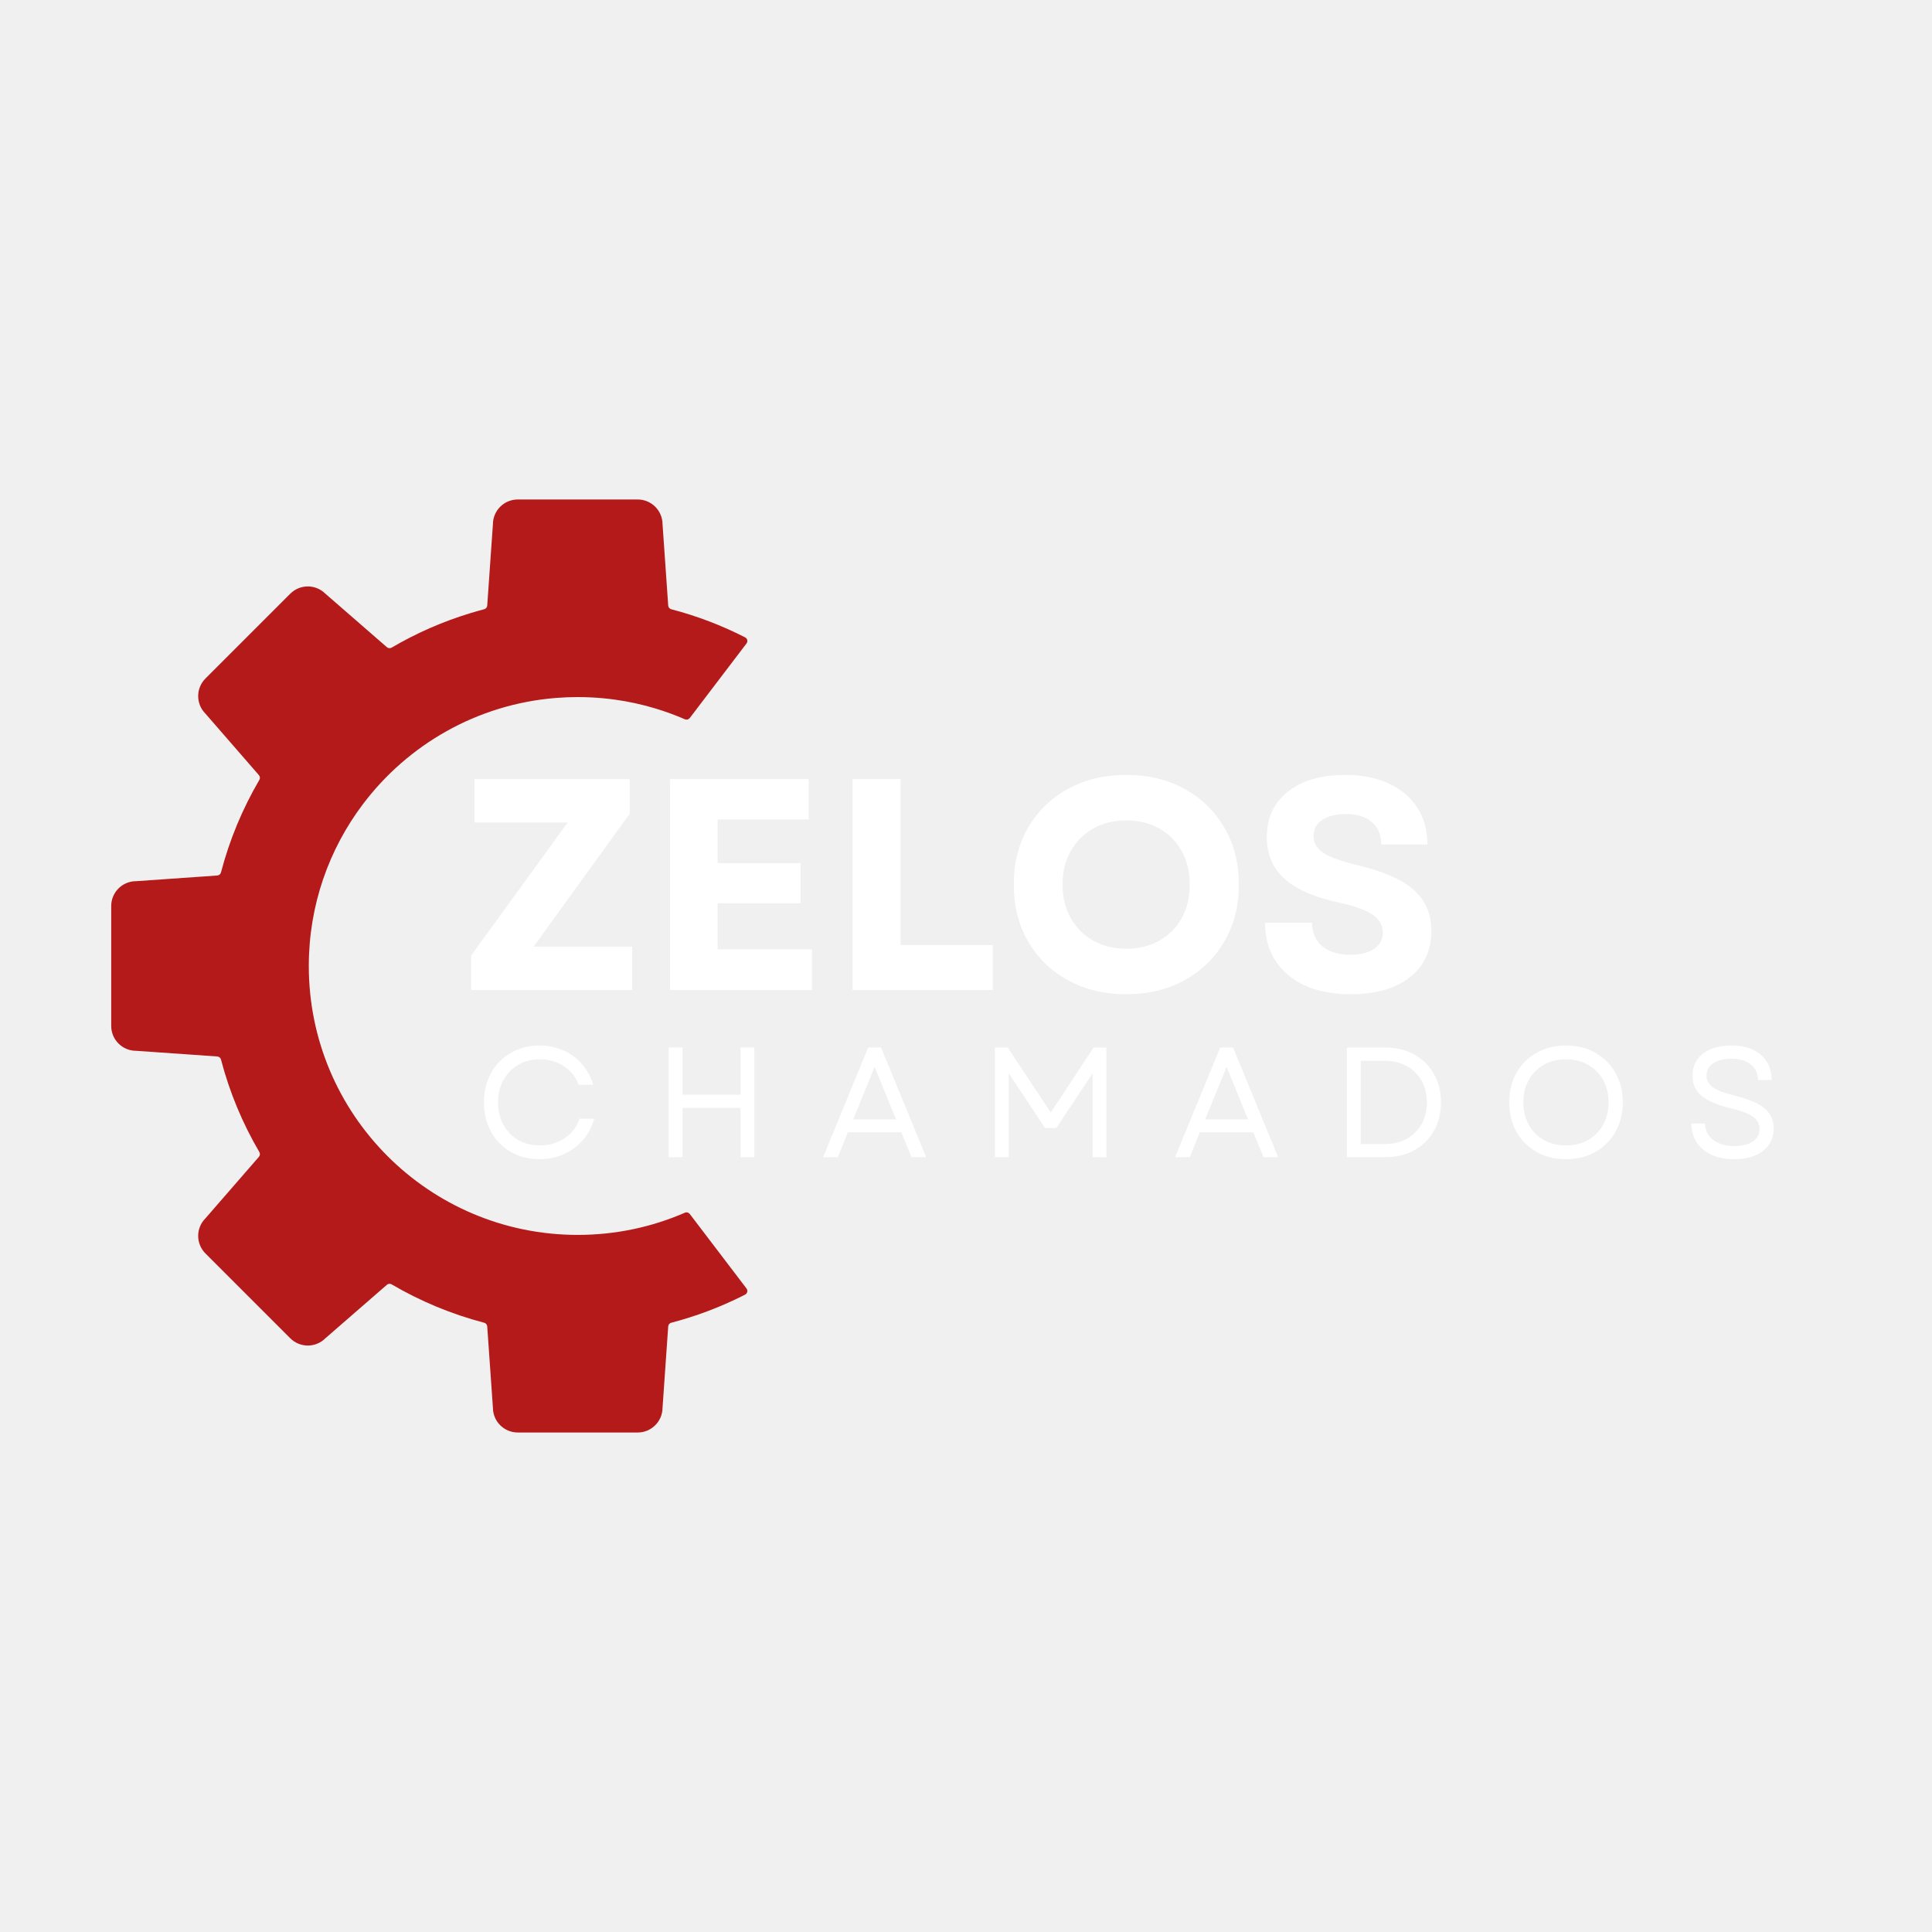
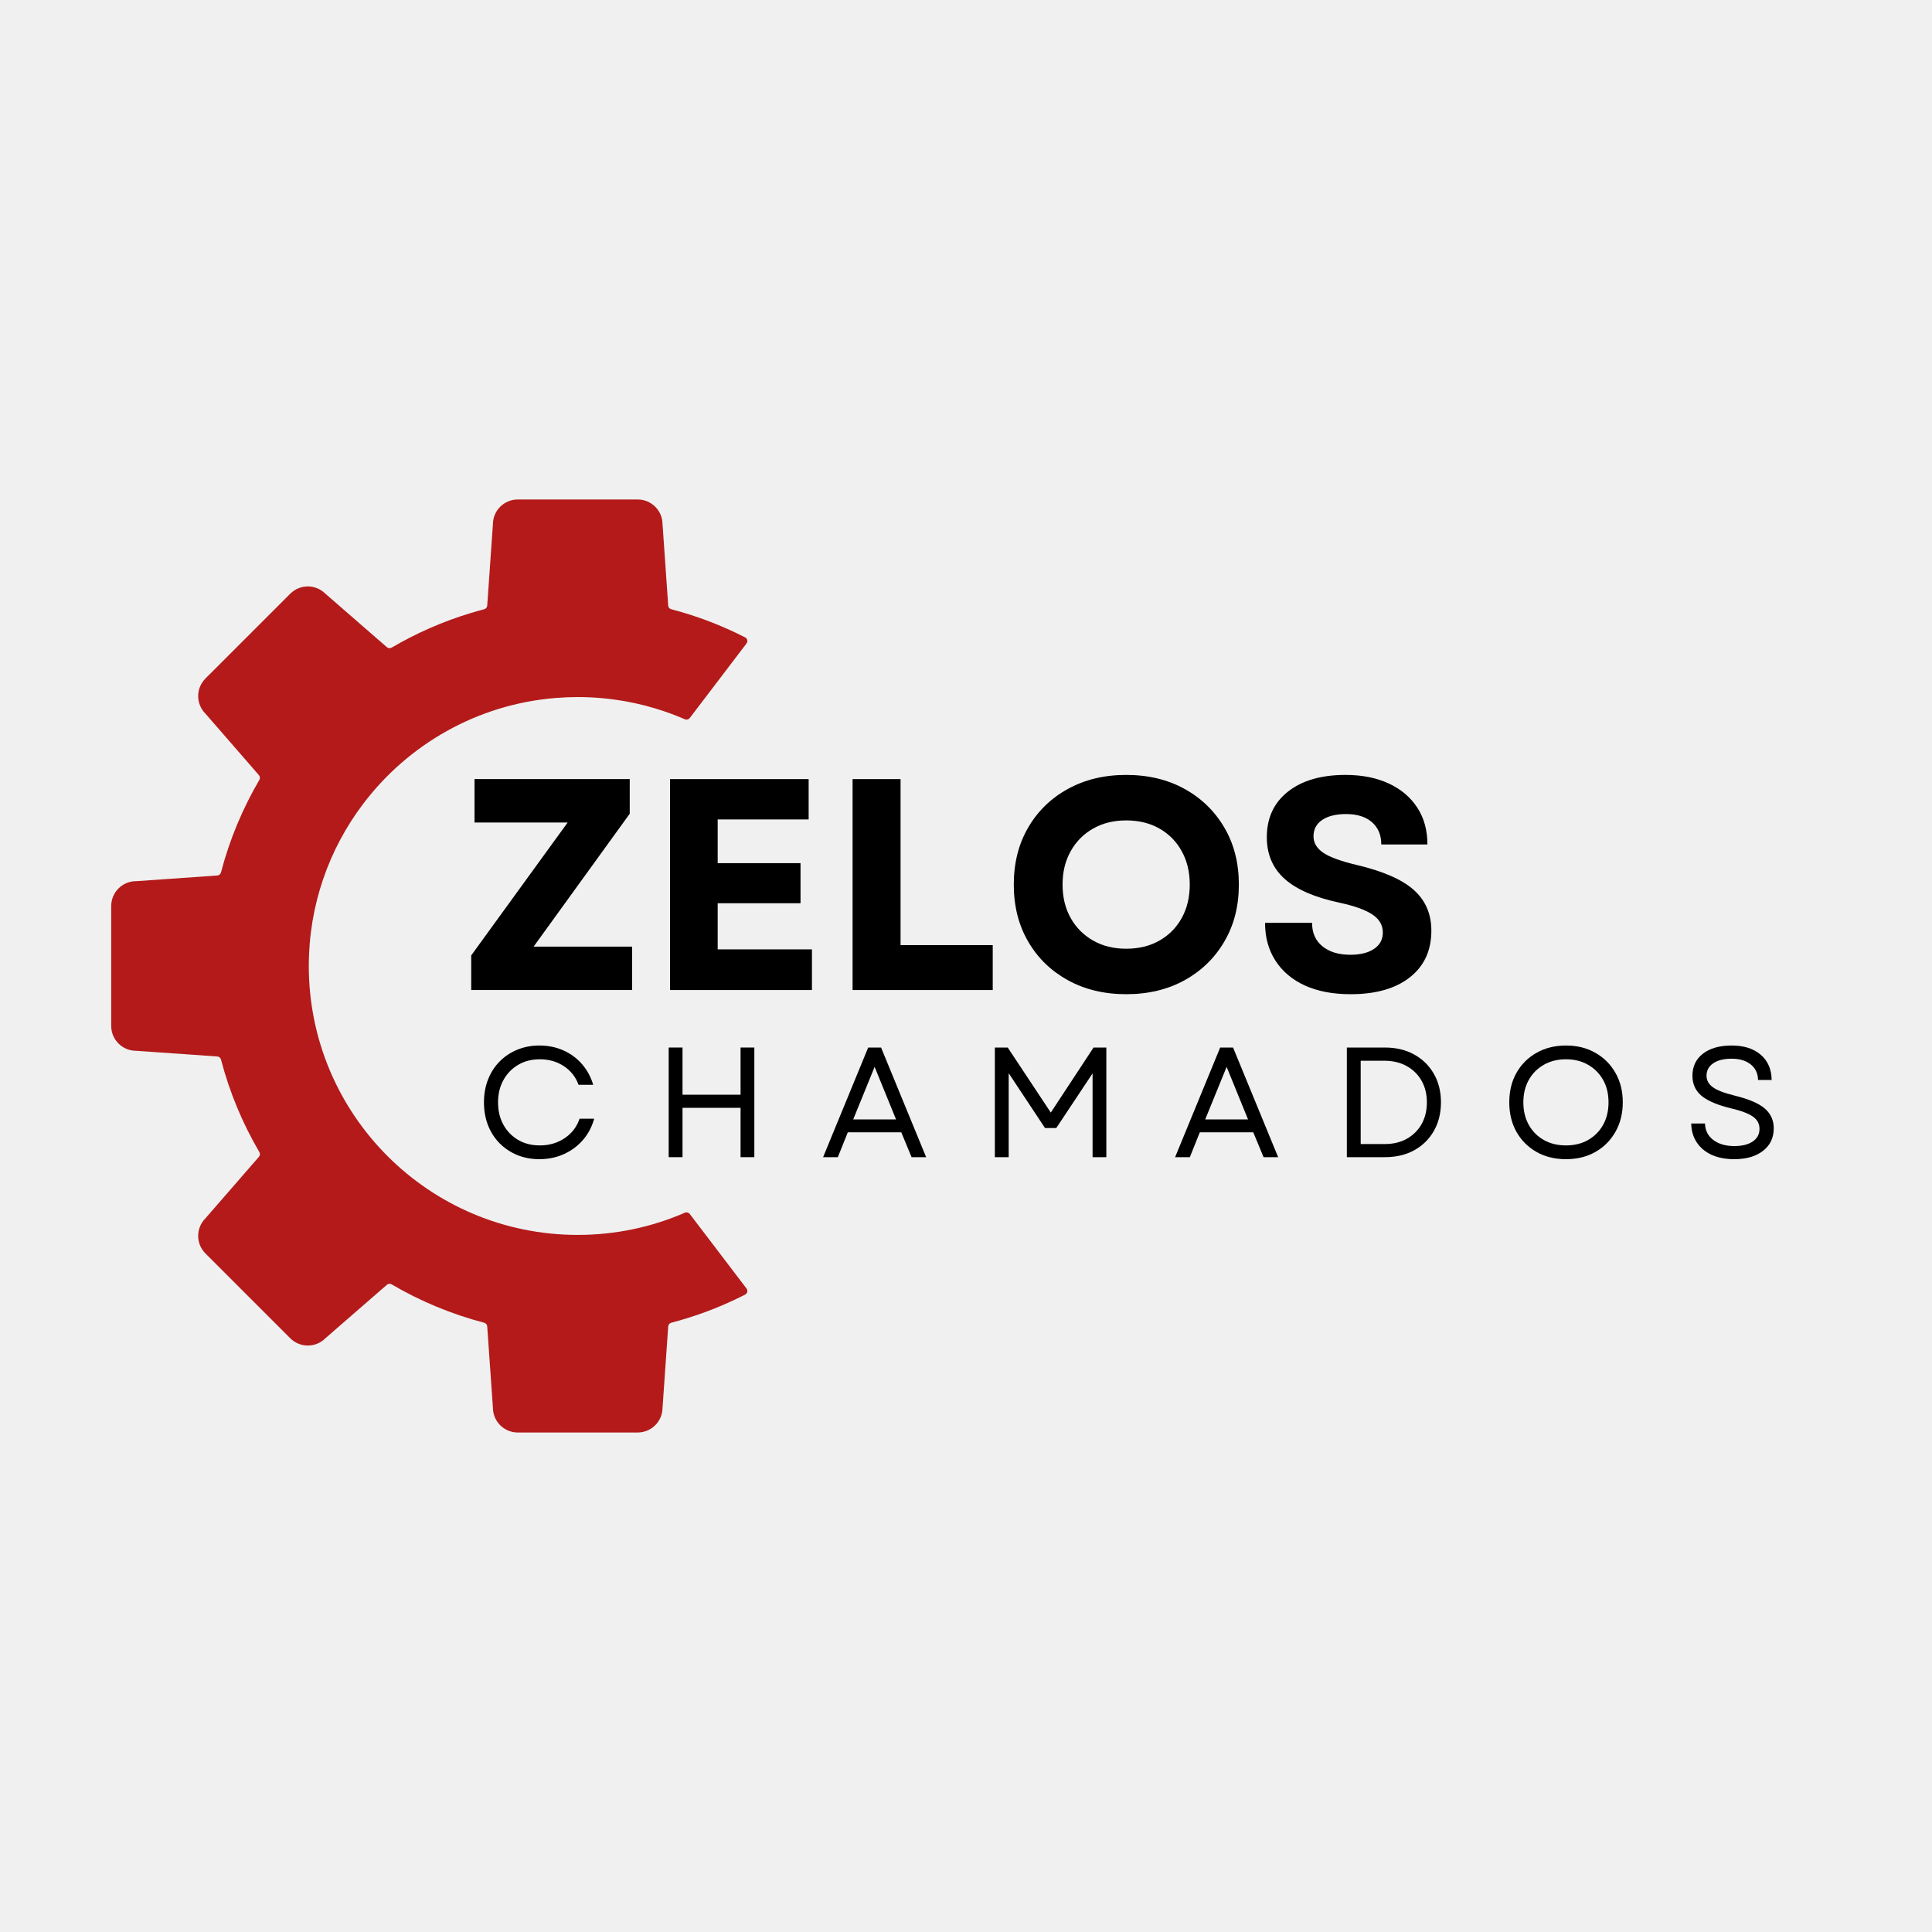
<svg xmlns="http://www.w3.org/2000/svg" width="500" zoomAndPan="magnify" viewBox="0 0 375 375" height="500" preserveAspectRatio="xMidYMid meet" version="1.0">
  <defs>
    <g />
-     <clipPath id="326e9a8a78">
+     <clipPath id="63fa3c4ef2">
      <path d="M 21.582 96.93 L 145.332 96.93 L 145.332 278.43 L 21.582 278.43 Z M 21.582 96.93 " clip-rule="nonzero" />
    </clipPath>
-     <clipPath id="ebbd3ad912">
+     <clipPath id="5e4bc6615b">
      <rect x="0" width="194" y="0" height="86" />
    </clipPath>
-     <clipPath id="3d6024936d">
+     <clipPath id="3e733fe433">
      <rect x="0" width="265" y="0" height="44" />
    </clipPath>
  </defs>
-   <g clip-path="url(#326e9a8a78)">
+   <g clip-path="url(#63fa3c4ef2)">
    <path fill="#b41a1a" d="M 100.5 96.949 L 123.773 96.949 C 126.43 96.949 128.586 99.098 128.598 101.754 C 128.598 101.77 128.598 101.781 128.602 101.797 L 129.699 117.543 C 129.723 117.883 129.961 118.168 130.293 118.254 C 135.309 119.566 140.109 121.406 144.633 123.715 C 144.637 123.715 144.637 123.719 144.641 123.723 C 145.07 123.945 145.195 124.504 144.902 124.891 L 133.883 139.367 C 133.66 139.656 133.273 139.758 132.938 139.613 C 131.059 138.793 129.117 138.086 127.129 137.488 C 124.586 136.727 121.957 136.152 119.266 135.785 C 117.652 135.566 116.02 135.418 114.359 135.348 C 113.625 135.316 112.883 135.301 112.137 135.301 C 110.703 135.301 109.285 135.359 107.883 135.473 C 92.598 136.703 79.176 144.52 70.449 156.082 C 63.852 164.82 59.938 175.703 59.938 187.496 C 59.938 216.328 83.309 239.695 112.137 239.695 C 119.531 239.695 126.566 238.156 132.941 235.383 C 133.273 235.238 133.66 235.344 133.883 235.629 L 134.918 236.988 L 144.898 250.098 C 145.191 250.488 145.066 251.055 144.633 251.277 C 144.578 251.305 144.527 251.332 144.473 251.359 C 144.402 251.398 144.332 251.434 144.262 251.469 C 141.992 252.609 139.656 253.637 137.254 254.535 C 134.988 255.383 132.664 256.121 130.293 256.742 C 129.961 256.828 129.723 257.113 129.699 257.453 L 128.602 273.199 C 128.598 273.215 128.598 273.227 128.598 273.242 C 128.586 275.898 126.43 278.047 123.773 278.047 L 100.5 278.047 C 97.84 278.047 95.684 275.898 95.676 273.242 C 95.676 273.227 95.672 273.215 95.672 273.199 L 94.57 257.453 C 94.547 257.113 94.312 256.828 93.98 256.742 C 87.602 255.074 81.57 252.551 76.016 249.293 C 75.723 249.125 75.352 249.156 75.094 249.379 L 63.176 259.742 C 63.164 259.75 63.156 259.758 63.145 259.77 C 61.258 261.641 58.215 261.633 56.336 259.754 L 39.879 243.297 C 38 241.418 37.996 238.371 39.867 236.488 C 39.875 236.48 39.883 236.469 39.895 236.457 L 50.254 224.539 C 50.477 224.285 50.512 223.91 50.34 223.617 C 47.086 218.062 44.559 212.035 42.891 205.652 C 42.805 205.324 42.52 205.086 42.18 205.062 L 26.434 203.961 C 26.418 203.961 26.406 203.961 26.391 203.961 C 23.734 203.949 21.586 201.793 21.586 199.137 L 21.586 175.859 C 21.586 173.203 23.734 171.047 26.391 171.035 C 26.406 171.035 26.418 171.035 26.434 171.035 L 42.18 169.934 C 42.52 169.91 42.805 169.672 42.891 169.34 C 44.559 162.961 47.086 156.934 50.34 151.375 C 50.512 151.086 50.477 150.715 50.254 150.457 L 48.508 148.445 L 39.895 138.539 C 39.883 138.527 39.875 138.516 39.867 138.508 C 37.996 136.625 38 133.578 39.879 131.699 L 56.336 115.242 C 58.215 113.363 61.258 113.355 63.145 115.227 C 63.156 115.238 63.164 115.246 63.176 115.254 L 75.094 125.617 C 75.352 125.84 75.723 125.871 76.016 125.703 C 80.812 122.891 85.965 120.621 91.395 118.984 C 92.25 118.723 93.113 118.48 93.98 118.254 C 94.312 118.168 94.547 117.883 94.57 117.543 L 94.734 115.211 L 94.871 113.262 L 95.277 107.426 L 95.672 101.797 C 95.672 101.781 95.676 101.77 95.676 101.754 C 95.684 99.098 97.84 96.949 100.5 96.949 " fill-opacity="1" fill-rule="nonzero" />
  </g>
  <g transform="matrix(1, 0, 0, 1, 88, 130)">
-     <g clip-path="url(#ebbd3ad912)">
-       <g fill="#ffffff" fill-opacity="1">
+     <g clip-path="url(#5e4bc6615b)">
+       <g fill="#000000" fill-opacity="1">
        <g transform="translate(1.010812, 62.16265)">
          <g>
            <path d="M 2.453 0 L 2.453 -6.719 L 21.172 -32.516 L 3.094 -32.516 L 3.094 -40.938 L 33.219 -40.938 L 33.219 -34.219 L 14.562 -8.422 L 33.688 -8.422 L 33.688 0 Z M 2.453 0 " />
          </g>
        </g>
      </g>
-       <g fill="#ffffff" fill-opacity="1">
+       <g fill="#000000" fill-opacity="1">
        <g transform="translate(37.14615, 62.16265)">
          <g>
            <path d="M 4.906 0 L 4.906 -40.938 L 31.812 -40.938 L 31.812 -33.109 L 14.156 -33.109 L 14.156 -24.625 L 30.234 -24.625 L 30.234 -16.844 L 14.156 -16.844 L 14.156 -7.891 L 32.453 -7.891 L 32.453 0 Z M 4.906 0 " />
          </g>
        </g>
      </g>
-       <g fill="#ffffff" fill-opacity="1">
+       <g fill="#000000" fill-opacity="1">
        <g transform="translate(72.57985, 62.16265)">
          <g>
            <path d="M 4.906 0 L 4.906 -40.938 L 14.219 -40.938 L 14.219 -8.719 L 32.109 -8.719 L 32.109 0 Z M 4.906 0 " />
          </g>
        </g>
      </g>
-       <g fill="#ffffff" fill-opacity="1">
+       <g fill="#000000" fill-opacity="1">
        <g transform="translate(106.2594, 62.16265)">
          <g>
            <path d="M 24.328 0.812 C 20.078 0.812 16.305 -0.094 13.016 -1.906 C 9.723 -3.719 7.148 -6.223 5.297 -9.422 C 3.441 -12.617 2.516 -16.301 2.516 -20.469 C 2.516 -24.645 3.441 -28.328 5.297 -31.516 C 7.148 -34.711 9.723 -37.219 13.016 -39.031 C 16.305 -40.844 20.078 -41.75 24.328 -41.75 C 28.617 -41.75 32.398 -40.844 35.672 -39.031 C 38.953 -37.219 41.523 -34.711 43.391 -31.516 C 45.266 -28.328 46.203 -24.645 46.203 -20.469 C 46.203 -16.301 45.266 -12.617 43.391 -9.422 C 41.523 -6.223 38.953 -3.719 35.672 -1.906 C 32.398 -0.094 28.617 0.812 24.328 0.812 Z M 11.984 -20.469 C 11.984 -18.008 12.508 -15.844 13.562 -13.969 C 14.613 -12.102 16.066 -10.645 17.922 -9.594 C 19.773 -8.539 21.91 -8.016 24.328 -8.016 C 26.785 -8.016 28.938 -8.539 30.781 -9.594 C 32.633 -10.645 34.078 -12.102 35.109 -13.969 C 36.148 -15.844 36.672 -18.008 36.672 -20.469 C 36.672 -22.926 36.148 -25.086 35.109 -26.953 C 34.078 -28.828 32.633 -30.289 30.781 -31.344 C 28.938 -32.395 26.785 -32.922 24.328 -32.922 C 21.91 -32.922 19.773 -32.395 17.922 -31.344 C 16.066 -30.289 14.613 -28.828 13.562 -26.953 C 12.508 -25.086 11.984 -22.926 11.984 -20.469 Z M 11.984 -20.469 " />
          </g>
        </g>
      </g>
-       <g fill="#ffffff" fill-opacity="1">
+       <g fill="#000000" fill-opacity="1">
        <g transform="translate(154.9661, 62.16265)">
          <g>
            <path d="M 19.188 0.812 C 15.75 0.812 12.789 0.25 10.312 -0.875 C 7.844 -2.008 5.938 -3.617 4.594 -5.703 C 3.25 -7.785 2.578 -10.234 2.578 -13.047 L 11.703 -13.047 C 11.703 -11.098 12.375 -9.578 13.719 -8.484 C 15.062 -7.391 16.863 -6.844 19.125 -6.844 C 21.07 -6.844 22.609 -7.223 23.734 -7.984 C 24.867 -8.742 25.438 -9.805 25.438 -11.172 C 25.438 -12.609 24.754 -13.773 23.391 -14.672 C 22.023 -15.578 19.898 -16.336 17.016 -16.953 C 12.223 -17.973 8.676 -19.516 6.375 -21.578 C 4.07 -23.648 2.922 -26.344 2.922 -29.656 C 2.922 -33.395 4.285 -36.344 7.016 -38.5 C 9.742 -40.664 13.469 -41.75 18.188 -41.75 C 21.426 -41.75 24.234 -41.191 26.609 -40.078 C 28.984 -38.973 30.82 -37.414 32.125 -35.406 C 33.438 -33.406 34.094 -31.02 34.094 -28.25 L 25.141 -28.25 C 25.141 -30.082 24.535 -31.523 23.328 -32.578 C 22.117 -33.629 20.445 -34.156 18.312 -34.156 C 16.352 -34.156 14.805 -33.773 13.672 -33.016 C 12.547 -32.254 11.984 -31.191 11.984 -29.828 C 11.984 -28.578 12.609 -27.52 13.859 -26.656 C 15.109 -25.801 17.289 -25.004 20.406 -24.266 C 25.52 -23.055 29.207 -21.438 31.469 -19.406 C 33.727 -17.383 34.859 -14.754 34.859 -11.516 C 34.859 -7.66 33.461 -4.641 30.672 -2.453 C 27.891 -0.273 24.062 0.812 19.188 0.812 Z M 19.188 0.812 " />
          </g>
        </g>
      </g>
    </g>
  </g>
  <g transform="matrix(1, 0, 0, 1, 92, 193)">
-     <g clip-path="url(#3d6024936d)">
-       <g fill="#ffffff" fill-opacity="1">
+     <g clip-path="url(#3e733fe433)">
+       <g fill="#000000" fill-opacity="1">
        <g transform="translate(0.170941, 31.60583)">
          <g>
            <path d="M 12.516 0.391 C 10.961 0.391 9.523 0.117 8.203 -0.422 C 6.891 -0.973 5.75 -1.738 4.781 -2.719 C 3.82 -3.695 3.078 -4.859 2.547 -6.203 C 2.023 -7.555 1.766 -9.035 1.766 -10.641 C 1.766 -12.234 2.023 -13.703 2.547 -15.047 C 3.078 -16.398 3.82 -17.566 4.781 -18.547 C 5.75 -19.535 6.891 -20.301 8.203 -20.844 C 9.523 -21.395 10.961 -21.672 12.516 -21.672 C 14.203 -21.672 15.75 -21.359 17.156 -20.734 C 18.562 -20.117 19.766 -19.238 20.766 -18.094 C 21.773 -16.945 22.508 -15.598 22.969 -14.047 L 20.125 -14.047 C 19.57 -15.578 18.617 -16.785 17.266 -17.672 C 15.922 -18.555 14.367 -19 12.609 -19 C 11.023 -19 9.625 -18.641 8.406 -17.922 C 7.195 -17.211 6.242 -16.227 5.547 -14.969 C 4.848 -13.719 4.5 -12.273 4.5 -10.641 C 4.5 -8.992 4.848 -7.539 5.547 -6.281 C 6.242 -5.031 7.195 -4.051 8.406 -3.344 C 9.625 -2.633 11.023 -2.281 12.609 -2.281 C 14.41 -2.281 16.008 -2.742 17.406 -3.672 C 18.812 -4.609 19.785 -5.875 20.328 -7.469 L 23.156 -7.469 C 22.727 -5.895 22.004 -4.52 20.984 -3.344 C 19.961 -2.164 18.727 -1.25 17.281 -0.594 C 15.832 0.062 14.242 0.391 12.516 0.391 Z M 12.516 0.391 " />
          </g>
        </g>
      </g>
-       <g fill="#ffffff" fill-opacity="1">
+       <g fill="#000000" fill-opacity="1">
        <g transform="translate(34.6971, 31.60583)">
          <g>
            <path d="M 17.047 0 L 17.047 -9.578 L 5.781 -9.578 L 5.781 0 L 3.094 0 L 3.094 -21.281 L 5.781 -21.281 L 5.781 -12.125 L 17.047 -12.125 L 17.047 -21.281 L 19.719 -21.281 L 19.719 0 Z M 17.047 0 " />
          </g>
        </g>
      </g>
-       <g fill="#ffffff" fill-opacity="1">
+       <g fill="#000000" fill-opacity="1">
        <g transform="translate(67.24794, 31.60583)">
          <g>
            <path d="M 0.516 0 L 9.266 -21.281 L 11.766 -21.281 L 20.516 0 L 17.688 0 L 15.688 -4.828 L 5.312 -4.828 L 3.375 0 Z M 6.359 -7.328 L 14.672 -7.328 L 10.516 -17.531 Z M 6.359 -7.328 " />
          </g>
        </g>
      </g>
-       <g fill="#ffffff" fill-opacity="1">
+       <g fill="#000000" fill-opacity="1">
        <g transform="translate(98.00583, 31.60583)">
          <g>
            <path d="M 3.094 0 L 3.094 -21.281 L 5.594 -21.281 L 13.953 -8.656 L 22.25 -21.281 L 24.734 -21.281 L 24.734 0 L 22.062 0 L 22.062 -16.266 L 15.016 -5.656 L 12.828 -5.656 L 5.781 -16.297 L 5.781 0 Z M 3.094 0 " />
          </g>
        </g>
      </g>
-       <g fill="#ffffff" fill-opacity="1">
+       <g fill="#000000" fill-opacity="1">
        <g transform="translate(135.5709, 31.60583)">
          <g>
            <path d="M 0.516 0 L 9.266 -21.281 L 11.766 -21.281 L 20.516 0 L 17.688 0 L 15.688 -4.828 L 5.312 -4.828 L 3.375 0 Z M 6.359 -7.328 L 14.672 -7.328 L 10.516 -17.531 Z M 6.359 -7.328 " />
          </g>
        </g>
      </g>
-       <g fill="#ffffff" fill-opacity="1">
+       <g fill="#000000" fill-opacity="1">
        <g transform="translate(166.3288, 31.60583)">
          <g>
            <path d="M 3.094 0 L 3.094 -21.281 L 10.453 -21.281 C 12.641 -21.281 14.547 -20.828 16.172 -19.922 C 17.805 -19.016 19.078 -17.766 19.984 -16.172 C 20.898 -14.586 21.359 -12.742 21.359 -10.641 C 21.359 -8.547 20.898 -6.695 19.984 -5.094 C 19.078 -3.5 17.805 -2.25 16.172 -1.344 C 14.547 -0.445 12.641 0 10.453 0 Z M 5.781 -2.547 L 10.453 -2.547 C 12.078 -2.547 13.5 -2.883 14.719 -3.562 C 15.945 -4.25 16.906 -5.195 17.594 -6.406 C 18.281 -7.625 18.625 -9.035 18.625 -10.641 C 18.625 -12.254 18.273 -13.664 17.578 -14.875 C 16.879 -16.082 15.91 -17.023 14.672 -17.703 C 13.441 -18.379 11.992 -18.719 10.328 -18.719 L 5.781 -18.719 Z M 5.781 -2.547 " />
          </g>
        </g>
      </g>
-       <g fill="#ffffff" fill-opacity="1">
+       <g fill="#000000" fill-opacity="1">
        <g transform="translate(199.1836, 31.60583)">
          <g>
            <path d="M 12.766 0.391 C 10.617 0.391 8.711 -0.078 7.047 -1.016 C 5.391 -1.961 4.094 -3.266 3.156 -4.922 C 2.227 -6.586 1.766 -8.492 1.766 -10.641 C 1.766 -12.805 2.227 -14.711 3.156 -16.359 C 4.094 -18.016 5.391 -19.312 7.047 -20.25 C 8.711 -21.195 10.617 -21.672 12.766 -21.672 C 14.93 -21.672 16.836 -21.195 18.484 -20.25 C 20.141 -19.312 21.438 -18.016 22.375 -16.359 C 23.32 -14.711 23.797 -12.805 23.797 -10.641 C 23.797 -8.492 23.32 -6.586 22.375 -4.922 C 21.438 -3.266 20.141 -1.961 18.484 -1.016 C 16.836 -0.078 14.93 0.391 12.766 0.391 Z M 4.5 -10.641 C 4.5 -8.992 4.848 -7.539 5.547 -6.281 C 6.242 -5.031 7.211 -4.051 8.453 -3.344 C 9.703 -2.633 11.141 -2.281 12.766 -2.281 C 14.398 -2.281 15.836 -2.633 17.078 -3.344 C 18.316 -4.051 19.285 -5.031 19.984 -6.281 C 20.68 -7.539 21.031 -8.992 21.031 -10.641 C 21.031 -12.297 20.68 -13.742 19.984 -14.984 C 19.285 -16.234 18.316 -17.211 17.078 -17.922 C 15.836 -18.641 14.398 -19 12.766 -19 C 11.141 -19 9.703 -18.641 8.453 -17.922 C 7.211 -17.211 6.242 -16.234 5.547 -14.984 C 4.848 -13.742 4.5 -12.297 4.5 -10.641 Z M 4.5 -10.641 " />
          </g>
        </g>
      </g>
-       <g fill="#ffffff" fill-opacity="1">
+       <g fill="#000000" fill-opacity="1">
        <g transform="translate(234.4391, 31.60583)">
          <g>
            <path d="M 10.188 0.391 C 8.477 0.391 7 0.102 5.75 -0.469 C 4.508 -1.051 3.551 -1.863 2.875 -2.906 C 2.195 -3.945 1.848 -5.156 1.828 -6.531 L 4.5 -6.531 C 4.539 -5.176 5.082 -4.109 6.125 -3.328 C 7.164 -2.547 8.52 -2.156 10.188 -2.156 C 11.688 -2.156 12.875 -2.445 13.75 -3.031 C 14.633 -3.625 15.078 -4.445 15.078 -5.5 C 15.078 -6.488 14.648 -7.281 13.797 -7.875 C 12.941 -8.477 11.555 -9.004 9.641 -9.453 C 7.023 -10.078 5.109 -10.879 3.891 -11.859 C 2.672 -12.848 2.062 -14.16 2.062 -15.797 C 2.062 -17.609 2.742 -19.039 4.109 -20.094 C 5.484 -21.145 7.336 -21.672 9.672 -21.672 C 12.055 -21.672 13.941 -21.07 15.328 -19.875 C 16.711 -18.676 17.414 -17.047 17.438 -14.984 L 14.797 -14.984 C 14.773 -16.254 14.301 -17.258 13.375 -18 C 12.457 -18.738 11.223 -19.109 9.672 -19.109 C 8.148 -19.109 6.957 -18.812 6.094 -18.219 C 5.227 -17.625 4.797 -16.816 4.797 -15.797 C 4.797 -14.93 5.195 -14.195 6 -13.594 C 6.801 -13 8.234 -12.445 10.297 -11.938 C 13.016 -11.27 14.953 -10.438 16.109 -9.438 C 17.266 -8.438 17.844 -7.156 17.844 -5.594 C 17.844 -3.75 17.145 -2.289 15.75 -1.219 C 14.363 -0.145 12.508 0.391 10.188 0.391 Z M 10.188 0.391 " />
          </g>
        </g>
      </g>
    </g>
  </g>
</svg>
